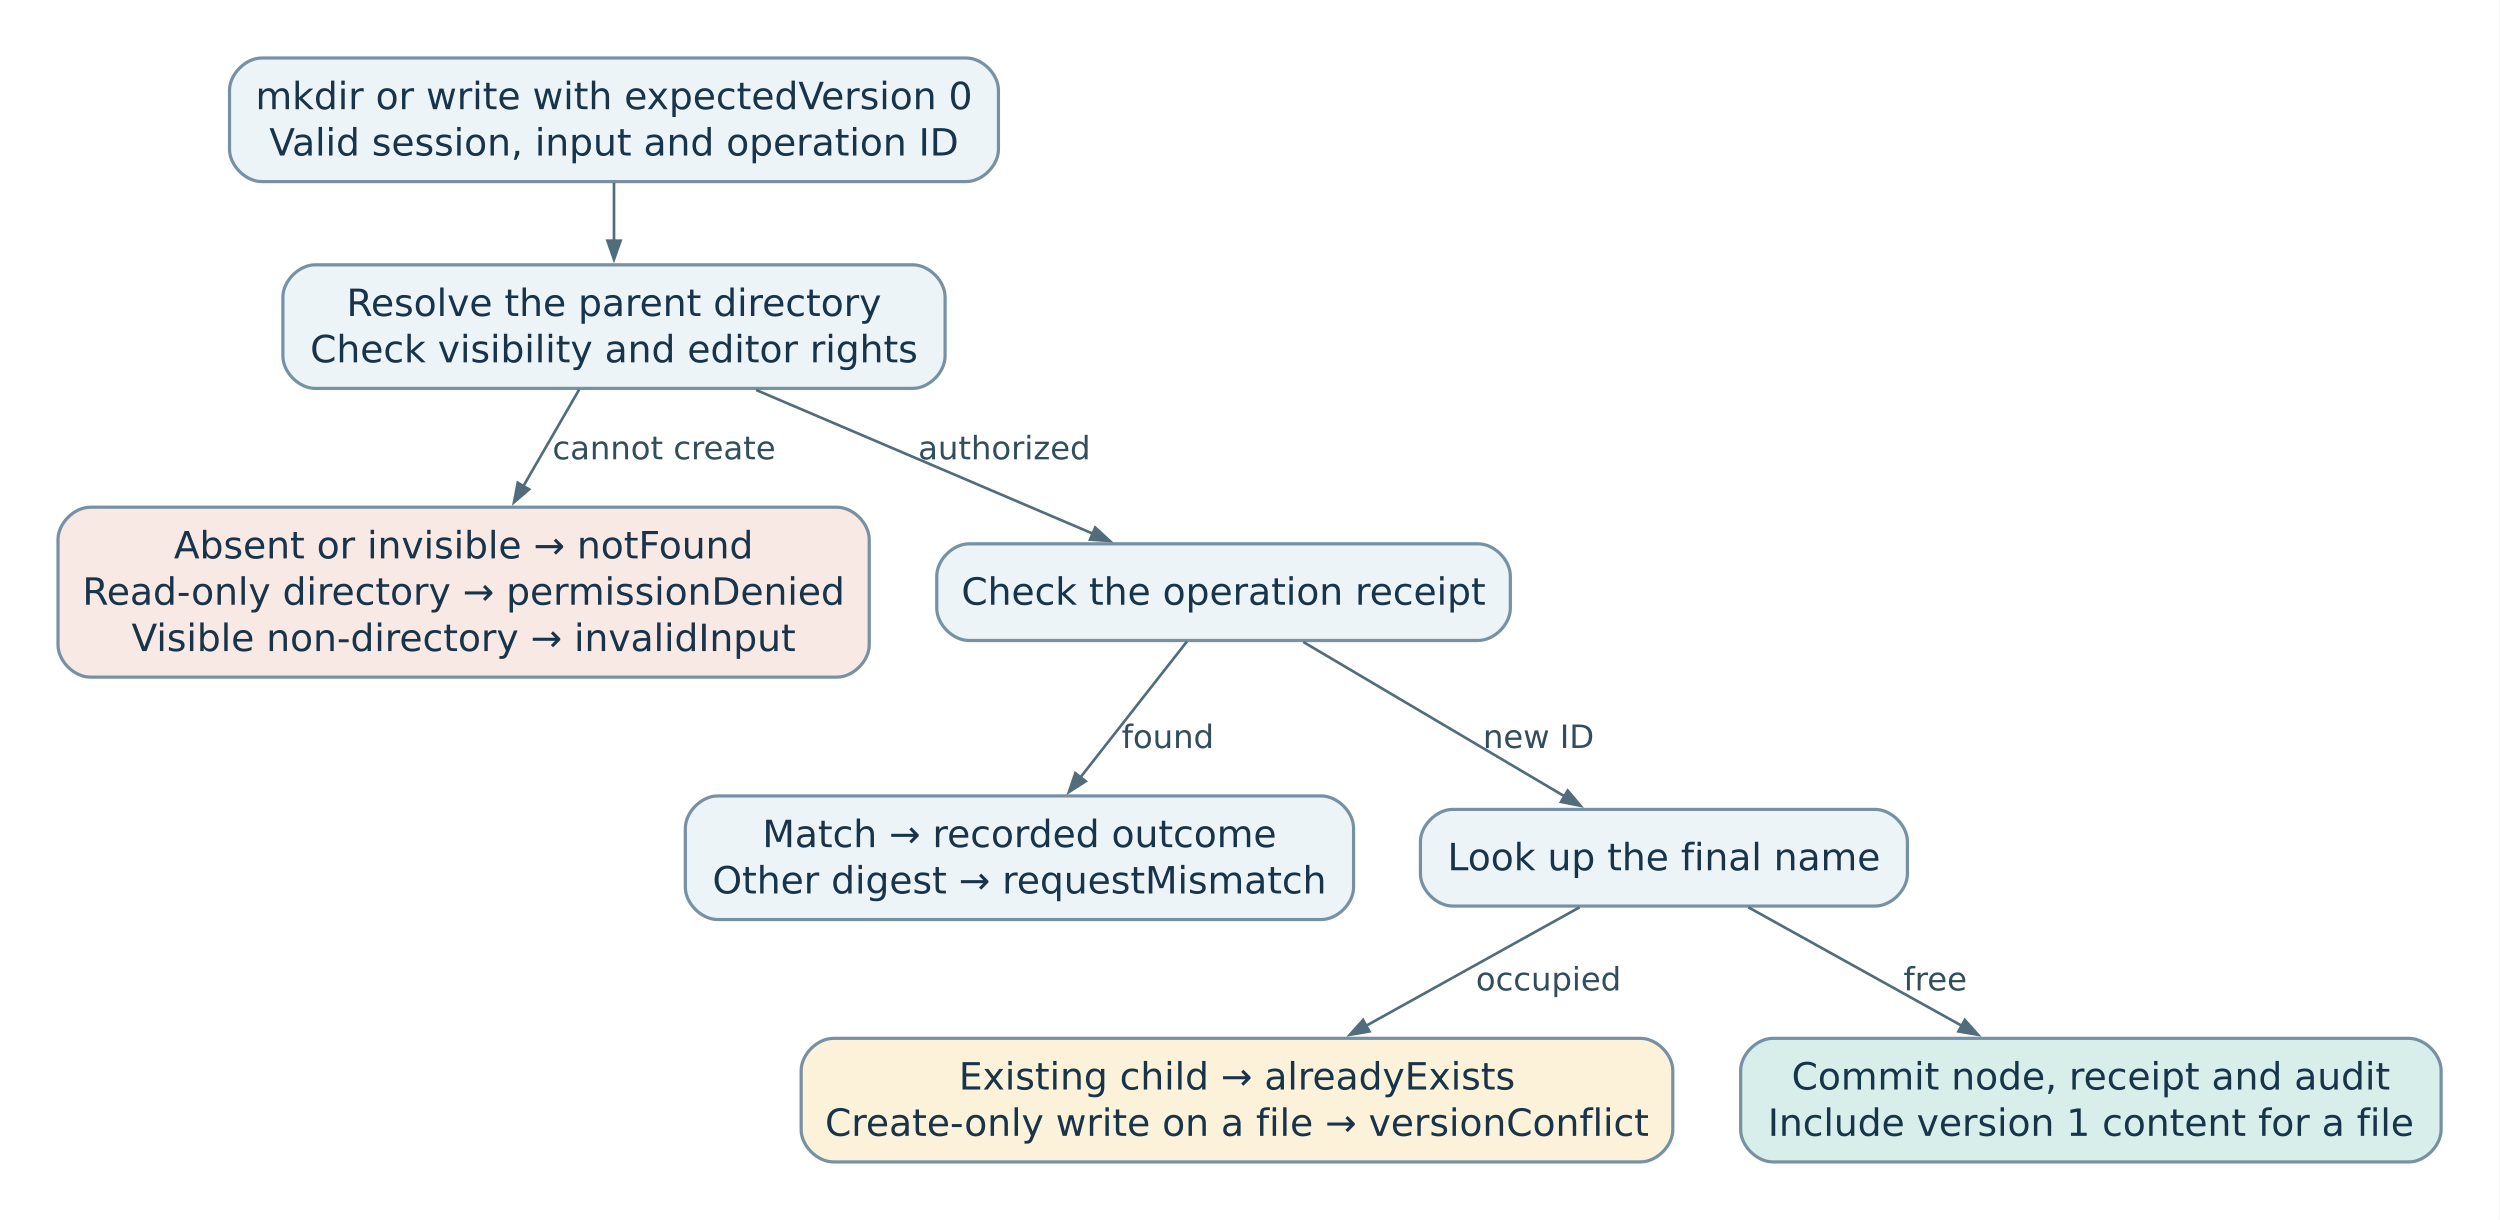
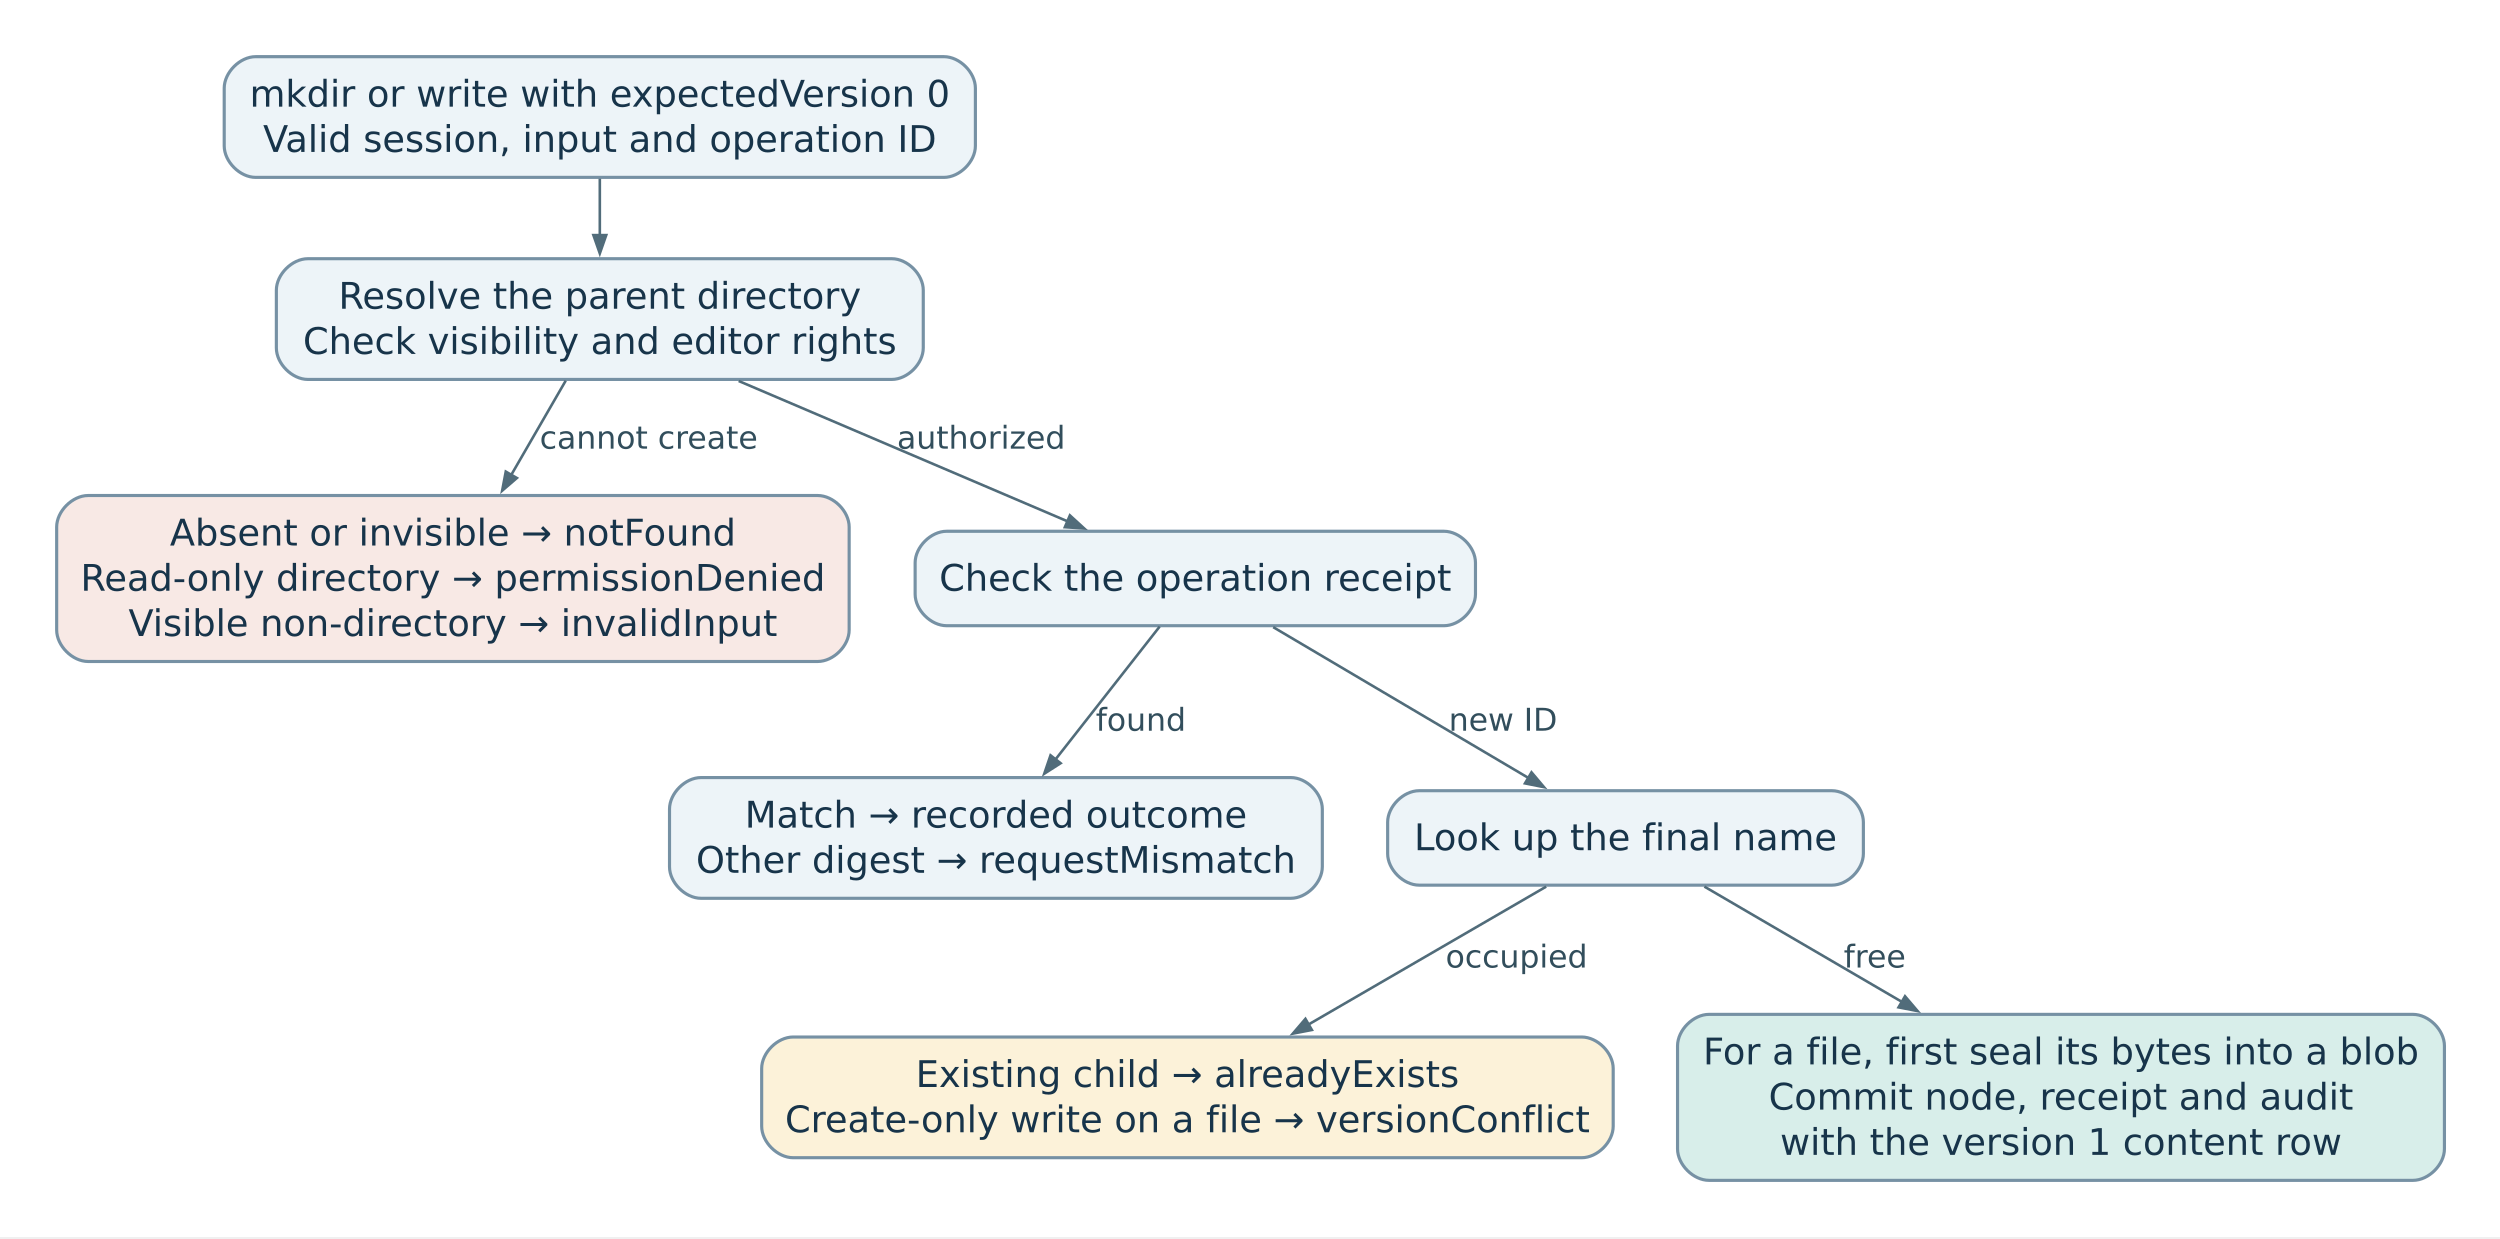
- <svg xmlns="http://www.w3.org/2000/svg" width="931pt" height="454pt" viewBox="0.00 0.00 931.00 454.00">
-   <g id="graph0" class="graph" transform="scale(1 1) rotate(0) translate(21.6 432.7)">
-     <polygon fill="#ffffff" stroke="none" points="-21.6,21.6 -21.6,-432.7 909.07,-432.7 909.07,21.6 -21.6,21.6" />
+ <svg xmlns="http://www.w3.org/2000/svg" width="953pt" height="472pt" viewBox="0.00 0.00 953.00 472.00">
+   <g id="graph0" class="graph" transform="scale(1 1) rotate(0) translate(21.6 449.95)">
+     <polygon fill="#ffffff" stroke="none" points="-21.6,21.6 -21.6,-449.95 931.82,-449.95 931.82,21.6 -21.6,21.6" />
    <g id="node1" class="node">
-       <path fill="#edf4f8" stroke="#7691a4" stroke-width="1.2" d="M338.22,-411.1C338.22,-411.1 75.87,-411.1 75.87,-411.1 69.87,-411.1 63.87,-405.1 63.87,-399.1 63.87,-399.1 63.87,-377.08 63.87,-377.08 63.87,-371.08 69.87,-365.08 75.87,-365.08 75.87,-365.08 338.22,-365.08 338.22,-365.08 344.22,-365.08 350.22,-371.08 350.22,-377.08 350.22,-377.08 350.22,-399.1 350.22,-399.1 350.22,-405.1 344.22,-411.1 338.22,-411.1" />
-       <text xml:space="preserve" text-anchor="middle" x="207.05" y="-392.04" font-family="DejaVu Sans" font-size="14.00" fill="#17344a">mkdir or write with expectedVersion 0</text>
-       <text xml:space="preserve" text-anchor="middle" x="207.05" y="-374.79" font-family="DejaVu Sans" font-size="14.00" fill="#17344a">Valid session, input and operation ID</text>
+       <path fill="#edf4f8" stroke="#7691a4" stroke-width="1.2" d="M338.22,-428.35C338.22,-428.35 75.87,-428.35 75.87,-428.35 69.87,-428.35 63.87,-422.35 63.87,-416.35 63.87,-416.35 63.87,-394.33 63.87,-394.33 63.87,-388.33 69.87,-382.33 75.87,-382.33 75.87,-382.33 338.22,-382.33 338.22,-382.33 344.22,-382.33 350.22,-388.33 350.22,-394.33 350.22,-394.33 350.22,-416.35 350.22,-416.35 350.22,-422.35 344.22,-428.35 338.22,-428.35" />
+       <text xml:space="preserve" text-anchor="middle" x="207.05" y="-409.29" font-family="DejaVu Sans" font-size="14.00" fill="#17344a">mkdir or write with expectedVersion 0</text>
+       <text xml:space="preserve" text-anchor="middle" x="207.05" y="-392.04" font-family="DejaVu Sans" font-size="14.00" fill="#17344a">Valid session, input and operation ID</text>
    </g>
    <g id="node2" class="node">
-       <path fill="#edf4f8" stroke="#7691a4" stroke-width="1.2" d="M318.35,-334.08C318.35,-334.08 95.75,-334.08 95.75,-334.08 89.75,-334.08 83.75,-328.08 83.75,-322.08 83.75,-322.08 83.75,-300.06 83.75,-300.06 83.75,-294.06 89.75,-288.06 95.75,-288.06 95.75,-288.06 318.35,-288.06 318.35,-288.06 324.35,-288.06 330.35,-294.06 330.35,-300.06 330.35,-300.06 330.35,-322.08 330.35,-322.08 330.35,-328.08 324.35,-334.08 318.35,-334.08" />
-       <text xml:space="preserve" text-anchor="middle" x="207.05" y="-315.02" font-family="DejaVu Sans" font-size="14.00" fill="#17344a">Resolve the parent directory</text>
-       <text xml:space="preserve" text-anchor="middle" x="207.05" y="-297.77" font-family="DejaVu Sans" font-size="14.00" fill="#17344a">Check visibility and editor rights</text>
+       <path fill="#edf4f8" stroke="#7691a4" stroke-width="1.2" d="M318.35,-351.33C318.35,-351.33 95.75,-351.33 95.75,-351.33 89.75,-351.33 83.75,-345.33 83.75,-339.33 83.75,-339.33 83.75,-317.31 83.75,-317.31 83.75,-311.31 89.75,-305.31 95.75,-305.31 95.75,-305.31 318.35,-305.31 318.35,-305.31 324.35,-305.31 330.35,-311.31 330.35,-317.31 330.35,-317.31 330.35,-339.33 330.35,-339.33 330.35,-345.33 324.35,-351.33 318.35,-351.33" />
+       <text xml:space="preserve" text-anchor="middle" x="207.05" y="-332.27" font-family="DejaVu Sans" font-size="14.00" fill="#17344a">Resolve the parent directory</text>
+       <text xml:space="preserve" text-anchor="middle" x="207.05" y="-315.02" font-family="DejaVu Sans" font-size="14.00" fill="#17344a">Check visibility and editor rights</text>
    </g>
    <g id="edge1" class="edge">
-       <path fill="none" stroke="#516c7a" d="M207.05,-364.58C207.05,-357.76 207.05,-350.14 207.05,-342.87" />
-       <polygon fill="#516c7a" stroke="#516c7a" points="209.5,-343.08 207.05,-336.08 204.6,-343.08 209.5,-343.08" />
+       <path fill="none" stroke="#516c7a" d="M207.05,-381.83C207.05,-375.01 207.05,-367.39 207.05,-360.12" />
+       <polygon fill="#516c7a" stroke="#516c7a" points="209.5,-360.33 207.05,-353.33 204.6,-360.33 209.5,-360.33" />
    </g>
    <g id="node3" class="node">
-       <path fill="#f8e9e5" stroke="#7691a4" stroke-width="1.2" d="M290.1,-243.81C290.1,-243.81 12,-243.81 12,-243.81 6,-243.81 0,-237.81 0,-231.81 0,-231.81 0,-192.54 0,-192.54 0,-186.54 6,-180.54 12,-180.54 12,-180.54 290.1,-180.54 290.1,-180.54 296.1,-180.54 302.1,-186.54 302.1,-192.54 302.1,-192.54 302.1,-231.81 302.1,-231.81 302.1,-237.81 296.1,-243.81 290.1,-243.81" />
-       <text xml:space="preserve" text-anchor="middle" x="151.05" y="-224.75" font-family="DejaVu Sans" font-size="14.00" fill="#17344a">Absent or invisible → notFound</text>
-       <text xml:space="preserve" text-anchor="middle" x="151.05" y="-207.5" font-family="DejaVu Sans" font-size="14.00" fill="#17344a">Read-only directory → permissionDenied</text>
-       <text xml:space="preserve" text-anchor="middle" x="151.05" y="-190.25" font-family="DejaVu Sans" font-size="14.00" fill="#17344a">Visible non-directory → invalidInput</text>
+       <path fill="#f8e9e5" stroke="#7691a4" stroke-width="1.2" d="M290.1,-261.06C290.1,-261.06 12,-261.06 12,-261.06 6,-261.06 0,-255.06 0,-249.06 0,-249.06 0,-209.79 0,-209.79 0,-203.79 6,-197.79 12,-197.79 12,-197.79 290.1,-197.79 290.1,-197.79 296.1,-197.79 302.1,-203.79 302.1,-209.79 302.1,-209.79 302.1,-249.06 302.1,-249.06 302.1,-255.06 296.1,-261.06 290.1,-261.06" />
+       <text xml:space="preserve" text-anchor="middle" x="151.05" y="-242" font-family="DejaVu Sans" font-size="14.00" fill="#17344a">Absent or invisible → notFound</text>
+       <text xml:space="preserve" text-anchor="middle" x="151.05" y="-224.75" font-family="DejaVu Sans" font-size="14.00" fill="#17344a">Read-only directory → permissionDenied</text>
+       <text xml:space="preserve" text-anchor="middle" x="151.05" y="-207.5" font-family="DejaVu Sans" font-size="14.00" fill="#17344a">Visible non-directory → invalidInput</text>
    </g>
    <g id="edge2" class="edge">
-       <path fill="none" stroke="#516c7a" d="M194.06,-287.6C187.85,-276.85 180.24,-263.68 173.15,-251.42" />
-       <polygon fill="#516c7a" stroke="#516c7a" points="175.44,-250.48 169.82,-245.64 171.2,-252.93 175.44,-250.48" />
-       <text xml:space="preserve" text-anchor="middle" x="225.69" y="-261.66" font-family="DejaVu Sans" font-size="12.00" fill="#324e5c">cannot create</text>
+       <path fill="none" stroke="#516c7a" d="M194.06,-304.85C187.85,-294.1 180.24,-280.93 173.15,-268.67" />
+       <polygon fill="#516c7a" stroke="#516c7a" points="175.44,-267.73 169.82,-262.89 171.2,-270.18 175.44,-267.73" />
+       <text xml:space="preserve" text-anchor="middle" x="225.69" y="-278.91" font-family="DejaVu Sans" font-size="12.00" fill="#324e5c">cannot create</text>
    </g>
    <g id="node4" class="node">
-       <path fill="#edf4f8" stroke="#7691a4" stroke-width="1.2" d="M528.85,-230.18C528.85,-230.18 339.25,-230.18 339.25,-230.18 333.25,-230.18 327.25,-224.18 327.25,-218.18 327.25,-218.18 327.25,-206.18 327.25,-206.18 327.25,-200.18 333.25,-194.18 339.25,-194.18 339.25,-194.18 528.85,-194.18 528.85,-194.18 534.85,-194.18 540.85,-200.18 540.85,-206.18 540.85,-206.18 540.85,-218.18 540.85,-218.18 540.85,-224.18 534.85,-230.18 528.85,-230.18" />
-       <text xml:space="preserve" text-anchor="middle" x="434.05" y="-207.5" font-family="DejaVu Sans" font-size="14.00" fill="#17344a">Check the operation receipt</text>
+       <path fill="#edf4f8" stroke="#7691a4" stroke-width="1.2" d="M528.85,-247.43C528.85,-247.43 339.25,-247.43 339.25,-247.43 333.25,-247.43 327.25,-241.43 327.25,-235.43 327.25,-235.43 327.25,-223.43 327.25,-223.43 327.25,-217.43 333.25,-211.43 339.25,-211.43 339.25,-211.43 528.85,-211.43 528.85,-211.43 534.85,-211.43 540.85,-217.43 540.85,-223.43 540.85,-223.43 540.85,-235.43 540.85,-235.43 540.85,-241.43 534.85,-247.43 528.85,-247.43" />
+       <text xml:space="preserve" text-anchor="middle" x="434.05" y="-224.75" font-family="DejaVu Sans" font-size="14.00" fill="#17344a">Check the operation receipt</text>
    </g>
    <g id="edge3" class="edge">
-       <path fill="none" stroke="#516c7a" d="M259.98,-287.47C297.9,-271.29 348.57,-249.66 385.46,-233.92" />
-       <polygon fill="#516c7a" stroke="#516c7a" points="386.24,-236.25 391.72,-231.24 384.32,-231.74 386.24,-236.25" />
-       <text xml:space="preserve" text-anchor="middle" x="352.42" y="-261.66" font-family="DejaVu Sans" font-size="12.00" fill="#324e5c">authorized</text>
+       <path fill="none" stroke="#516c7a" d="M259.98,-304.72C297.9,-288.54 348.57,-266.91 385.46,-251.17" />
+       <polygon fill="#516c7a" stroke="#516c7a" points="386.24,-253.5 391.72,-248.49 384.32,-248.99 386.24,-253.5" />
+       <text xml:space="preserve" text-anchor="middle" x="352.42" y="-278.91" font-family="DejaVu Sans" font-size="12.00" fill="#324e5c">authorized</text>
    </g>
    <g id="node5" class="node">
-       <path fill="#edf4f8" stroke="#7691a4" stroke-width="1.2" d="M470.47,-136.29C470.47,-136.29 245.62,-136.29 245.62,-136.29 239.62,-136.29 233.62,-130.29 233.62,-124.29 233.62,-124.29 233.62,-102.27 233.62,-102.27 233.62,-96.27 239.62,-90.27 245.62,-90.27 245.62,-90.27 470.47,-90.27 470.47,-90.27 476.47,-90.27 482.47,-96.27 482.47,-102.27 482.47,-102.27 482.47,-124.29 482.47,-124.29 482.47,-130.29 476.47,-136.29 470.47,-136.29" />
-       <text xml:space="preserve" text-anchor="middle" x="358.05" y="-117.23" font-family="DejaVu Sans" font-size="14.00" fill="#17344a">Match → recorded outcome</text>
-       <text xml:space="preserve" text-anchor="middle" x="358.05" y="-99.98" font-family="DejaVu Sans" font-size="14.00" fill="#17344a">Other digest → requestMismatch</text>
+       <path fill="#edf4f8" stroke="#7691a4" stroke-width="1.2" d="M470.47,-153.54C470.47,-153.54 245.62,-153.54 245.62,-153.54 239.62,-153.54 233.62,-147.54 233.62,-141.54 233.62,-141.54 233.62,-119.52 233.62,-119.52 233.62,-113.52 239.62,-107.52 245.62,-107.52 245.62,-107.52 470.47,-107.52 470.47,-107.52 476.47,-107.52 482.47,-113.52 482.47,-119.52 482.47,-119.52 482.47,-141.54 482.47,-141.54 482.47,-147.54 476.47,-153.54 470.47,-153.54" />
+       <text xml:space="preserve" text-anchor="middle" x="358.05" y="-134.48" font-family="DejaVu Sans" font-size="14.00" fill="#17344a">Match → recorded outcome</text>
+       <text xml:space="preserve" text-anchor="middle" x="358.05" y="-117.23" font-family="DejaVu Sans" font-size="14.00" fill="#17344a">Other digest → requestMismatch</text>
    </g>
    <g id="edge4" class="edge">
-       <path fill="none" stroke="#516c7a" d="M420.46,-193.85C409.38,-179.72 393.5,-159.47 380.53,-142.93" />
-       <polygon fill="#516c7a" stroke="#516c7a" points="382.71,-141.76 376.47,-137.76 378.86,-144.78 382.71,-141.76" />
-       <text xml:space="preserve" text-anchor="middle" x="413.3" y="-154.14" font-family="DejaVu Sans" font-size="12.00" fill="#324e5c">found</text>
+       <path fill="none" stroke="#516c7a" d="M420.46,-211.1C409.38,-196.97 393.5,-176.72 380.53,-160.18" />
+       <polygon fill="#516c7a" stroke="#516c7a" points="382.71,-159.01 376.47,-155.01 378.86,-162.03 382.71,-159.01" />
+       <text xml:space="preserve" text-anchor="middle" x="413.3" y="-171.39" font-family="DejaVu Sans" font-size="12.00" fill="#324e5c">found</text>
    </g>
    <g id="node6" class="node">
-       <path fill="#edf4f8" stroke="#7691a4" stroke-width="1.2" d="M676.72,-131.28C676.72,-131.28 519.38,-131.28 519.38,-131.28 513.38,-131.28 507.37,-125.28 507.37,-119.28 507.37,-119.28 507.37,-107.28 507.37,-107.28 507.37,-101.28 513.38,-95.28 519.38,-95.28 519.38,-95.28 676.72,-95.28 676.72,-95.28 682.72,-95.28 688.72,-101.28 688.72,-107.28 688.72,-107.28 688.72,-119.28 688.72,-119.28 688.72,-125.28 682.72,-131.28 676.72,-131.28" />
-       <text xml:space="preserve" text-anchor="middle" x="598.05" y="-108.61" font-family="DejaVu Sans" font-size="14.00" fill="#17344a">Look up the final name</text>
+       <path fill="#edf4f8" stroke="#7691a4" stroke-width="1.2" d="M676.72,-148.53C676.72,-148.53 519.38,-148.53 519.38,-148.53 513.38,-148.53 507.37,-142.53 507.37,-136.53 507.37,-136.53 507.37,-124.53 507.37,-124.53 507.37,-118.53 513.38,-112.53 519.38,-112.53 519.38,-112.53 676.72,-112.53 676.72,-112.53 682.72,-112.53 688.72,-118.53 688.72,-124.53 688.72,-124.53 688.72,-136.53 688.72,-136.53 688.72,-142.53 682.72,-148.53 676.72,-148.53" />
+       <text xml:space="preserve" text-anchor="middle" x="598.05" y="-125.86" font-family="DejaVu Sans" font-size="14.00" fill="#17344a">Look up the final name</text>
    </g>
    <g id="edge5" class="edge">
-       <path fill="none" stroke="#516c7a" d="M463.75,-193.63C491.06,-177.49 531.67,-153.5 561.07,-136.13" />
-       <polygon fill="#516c7a" stroke="#516c7a" points="562.21,-138.3 566.99,-132.63 559.72,-134.08 562.21,-138.3" />
-       <text xml:space="preserve" text-anchor="middle" x="551.36" y="-154.14" font-family="DejaVu Sans" font-size="12.00" fill="#324e5c">new ID</text>
+       <path fill="none" stroke="#516c7a" d="M463.75,-210.88C491.06,-194.74 531.67,-170.75 561.07,-153.38" />
+       <polygon fill="#516c7a" stroke="#516c7a" points="562.21,-155.55 566.99,-149.88 559.72,-151.33 562.21,-155.55" />
+       <text xml:space="preserve" text-anchor="middle" x="551.36" y="-171.39" font-family="DejaVu Sans" font-size="12.00" fill="#324e5c">new ID</text>
    </g>
    <g id="node7" class="node">
-       <path fill="#fcf2d9" stroke="#7691a4" stroke-width="1.2" d="M589.35,-46.02C589.35,-46.02 288.75,-46.02 288.75,-46.02 282.75,-46.02 276.75,-40.02 276.75,-34.02 276.75,-34.02 276.75,-12 276.75,-12 276.75,-6 282.75,0 288.75,0 288.75,0 589.35,0 589.35,0 595.35,0 601.35,-6 601.35,-12 601.35,-12 601.35,-34.02 601.35,-34.02 601.35,-40.02 595.35,-46.02 589.35,-46.02" />
-       <text xml:space="preserve" text-anchor="middle" x="439.05" y="-26.96" font-family="DejaVu Sans" font-size="14.00" fill="#17344a">Existing child → alreadyExists</text>
-       <text xml:space="preserve" text-anchor="middle" x="439.05" y="-9.71" font-family="DejaVu Sans" font-size="14.00" fill="#17344a">Create-only write on a file → versionConflict</text>
+       <path fill="#fcf2d9" stroke="#7691a4" stroke-width="1.2" d="M581.35,-54.64C581.35,-54.64 280.75,-54.64 280.75,-54.64 274.75,-54.64 268.75,-48.64 268.75,-42.64 268.75,-42.64 268.75,-20.62 268.75,-20.62 268.75,-14.62 274.75,-8.63 280.75,-8.63 280.75,-8.63 581.35,-8.63 581.35,-8.63 587.35,-8.63 593.35,-14.63 593.35,-20.63 593.35,-20.63 593.35,-42.64 593.35,-42.64 593.35,-48.64 587.35,-54.64 581.35,-54.64" />
+       <text xml:space="preserve" text-anchor="middle" x="431.05" y="-35.59" font-family="DejaVu Sans" font-size="14.00" fill="#17344a">Existing child → alreadyExists</text>
+       <text xml:space="preserve" text-anchor="middle" x="431.05" y="-18.34" font-family="DejaVu Sans" font-size="14.00" fill="#17344a">Create-only write on a file → versionConflict</text>
    </g>
    <g id="edge6" class="edge">
-       <path fill="none" stroke="#516c7a" d="M566.64,-94.84C543.89,-82.21 512.72,-64.91 486.89,-50.57" />
-       <polygon fill="#516c7a" stroke="#516c7a" points="488.39,-48.6 481.08,-47.34 486.01,-52.88 488.39,-48.6" />
-       <text xml:space="preserve" text-anchor="middle" x="555.07" y="-63.87" font-family="DejaVu Sans" font-size="12.00" fill="#324e5c">occupied</text>
+       <path fill="none" stroke="#516c7a" d="M567.81,-111.98C542.51,-97.3 506.01,-76.13 477.08,-59.34" />
+       <polygon fill="#516c7a" stroke="#516c7a" points="478.49,-57.33 471.21,-55.93 476.03,-61.57 478.49,-57.33" />
+       <text xml:space="preserve" text-anchor="middle" x="556.51" y="-81.12" font-family="DejaVu Sans" font-size="12.00" fill="#324e5c">occupied</text>
    </g>
    <g id="node8" class="node">
-       <path fill="#d8eeea" stroke="#7691a4" stroke-width="1.2" d="M875.47,-46.02C875.47,-46.02 638.62,-46.02 638.62,-46.02 632.62,-46.02 626.62,-40.02 626.62,-34.02 626.62,-34.02 626.62,-12 626.62,-12 626.62,-6 632.62,0 638.62,0 638.62,0 875.47,0 875.47,0 881.47,0 887.47,-6 887.47,-12 887.47,-12 887.47,-34.02 887.47,-34.02 887.47,-40.02 881.47,-46.02 875.47,-46.02" />
-       <text xml:space="preserve" text-anchor="middle" x="757.05" y="-26.96" font-family="DejaVu Sans" font-size="14.00" fill="#17344a">Commit node, receipt and audit</text>
-       <text xml:space="preserve" text-anchor="middle" x="757.05" y="-9.71" font-family="DejaVu Sans" font-size="14.00" fill="#17344a">Include version 1 content for a file</text>
+       <path fill="#d8eeea" stroke="#7691a4" stroke-width="1.2" d="M898.22,-63.27C898.22,-63.27 629.88,-63.27 629.88,-63.27 623.88,-63.27 617.88,-57.27 617.88,-51.27 617.88,-51.27 617.88,-12 617.88,-12 617.88,-6 623.88,0 629.88,0 629.88,0 898.22,0 898.22,0 904.22,0 910.22,-6 910.22,-12 910.22,-12 910.22,-51.27 910.22,-51.27 910.22,-57.27 904.22,-63.27 898.22,-63.27" />
+       <text xml:space="preserve" text-anchor="middle" x="764.05" y="-44.21" font-family="DejaVu Sans" font-size="14.00" fill="#17344a">For a file, first seal its bytes into a blob</text>
+       <text xml:space="preserve" text-anchor="middle" x="764.05" y="-26.96" font-family="DejaVu Sans" font-size="14.00" fill="#17344a">Commit node, receipt and audit</text>
+       <text xml:space="preserve" text-anchor="middle" x="764.05" y="-9.71" font-family="DejaVu Sans" font-size="14.00" fill="#17344a">with the version 1 content row</text>
    </g>
    <g id="edge7" class="edge">
-       <path fill="none" stroke="#516c7a" d="M629.46,-94.84C652.21,-82.21 683.38,-64.91 709.21,-50.57" />
-       <polygon fill="#516c7a" stroke="#516c7a" points="710.09,-52.88 715.02,-47.34 707.71,-48.6 710.09,-52.88" />
-       <text xml:space="preserve" text-anchor="middle" x="699.07" y="-63.87" font-family="DejaVu Sans" font-size="12.00" fill="#324e5c">free</text>
+       <path fill="none" stroke="#516c7a" d="M628.11,-111.98C649.12,-99.72 677.9,-82.92 703.56,-67.94" />
+       <polygon fill="#516c7a" stroke="#516c7a" points="704.59,-70.18 709.4,-64.53 702.12,-65.95 704.59,-70.18" />
+       <text xml:space="preserve" text-anchor="middle" x="693.05" y="-81.12" font-family="DejaVu Sans" font-size="12.00" fill="#324e5c">free</text>
    </g>
  </g>
</svg>
